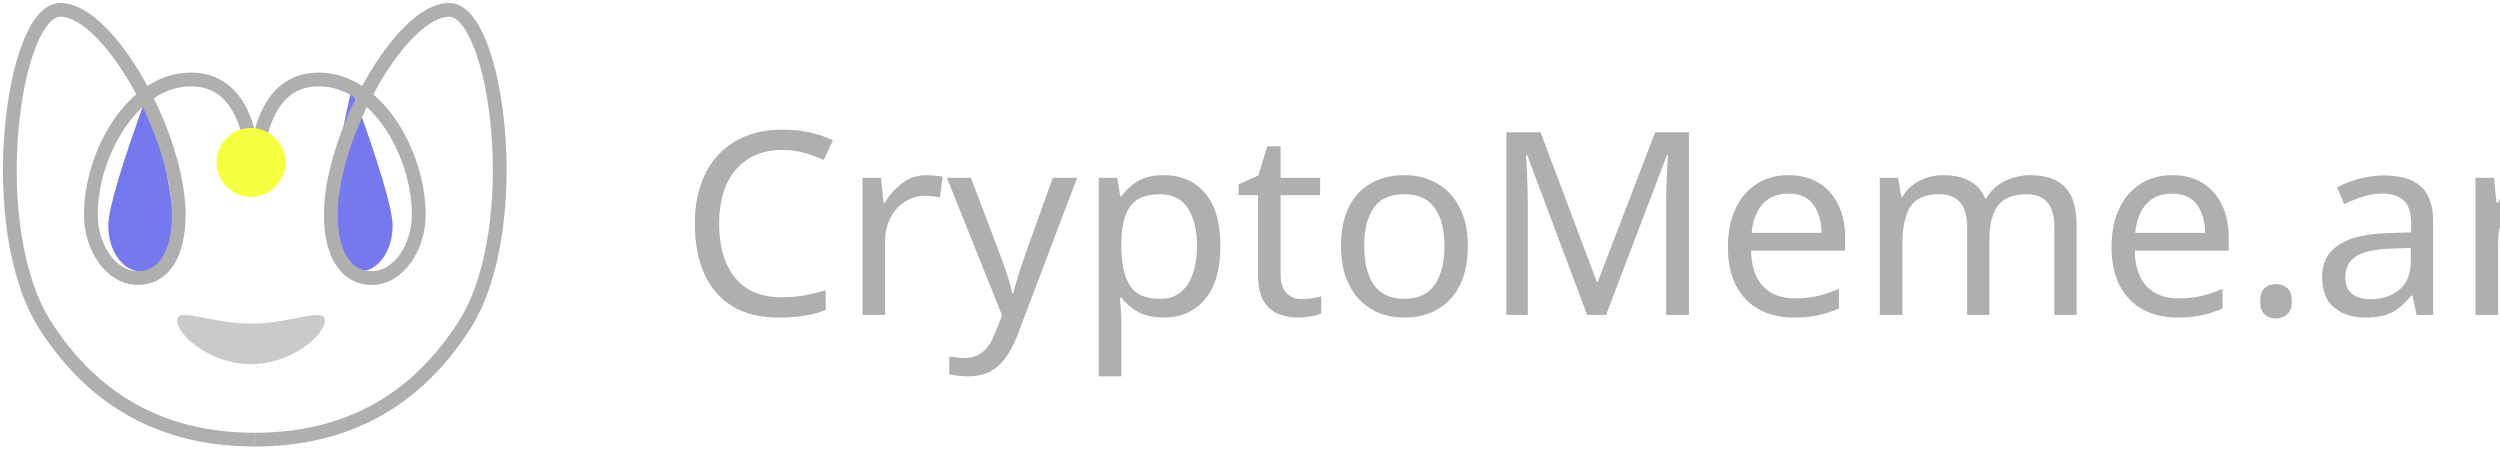
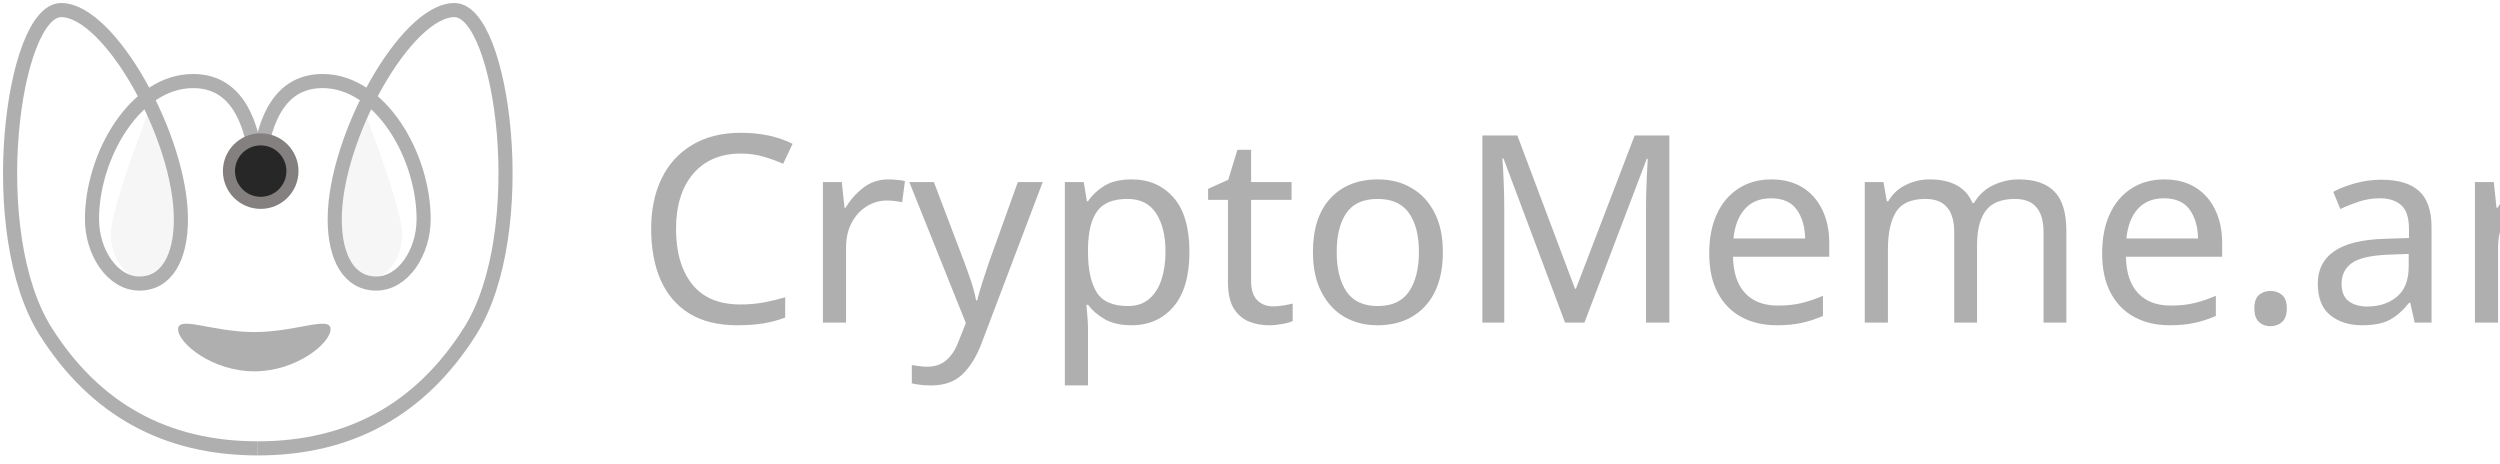
- <svg xmlns="http://www.w3.org/2000/svg" width="254px" height="46px" viewBox="0 0 254 46" version="1.1">
+ <svg xmlns="http://www.w3.org/2000/svg" width="248px" height="46px" viewBox="0 0 248 46" version="1.1">
  <g id="Landing-Page-and-Hero" stroke="none" stroke-width="1" fill="none" fill-rule="evenodd">
-     <g id="cma_3-list-1-copy-32" transform="translate(-24, -22)">
-       <g id="Group-20" transform="translate(25, 23)">
-         <g id="header_MOB_Logo_white" fill-rule="nonzero">
-           <g id="Group-10" transform="translate(10, 8)" fill="#7678ED">
-             <path d="M3.333,18.578 C5.174,18.578 6.667,16.498 6.667,13.933 C6.667,12.223 5.833,7.579 4.167,0 C1.389,7.579 0,12.223 0,13.933 C0,16.498 1.492,18.578 3.333,18.578 Z" id="Oval-17" />
-             <path d="M25.556,18.578 C27.397,18.578 28.889,16.498 28.889,13.933 C28.889,12.223 28.056,7.579 26.389,0 C23.611,7.579 22.222,12.223 22.222,13.933 C22.222,16.498 23.715,18.578 25.556,18.578 Z" id="Oval-17" transform="translate(25.55556, 9.288889) scale(-1, 1) translate(-25.55556, -9.288889) " />
+     <g id="cma_3-list-1-copy-34" transform="translate(-24, -22)">
+       <g id="logo_and_sign" transform="translate(25, 23)">
+         <text id="CryptoMeme.art" font-family="BerkshireSwash-Regular, Berkshire Swash" font-size="26" font-weight="normal" fill="#AFAFAF">
+           <tspan x="62" y="31">CryptoMeme.art</tspan>
+         </text>
+         <g id="Group-19" fill-rule="nonzero">
+           <g id="Group-10" transform="translate(10, 8.888889)" fill="#CACACA" opacity="0.174">
+             <path d="M3.333,17.778 C5.174,17.778 6.667,15.788 6.667,13.333 C6.667,11.697 5.833,7.252 4.167,0 C1.389,7.252 0,11.697 0,13.333 C0,15.788 1.492,17.778 3.333,17.778 Z" id="Oval-17" />
+             <path d="M25.556,17.778 C27.397,17.778 28.889,15.788 28.889,13.333 C28.889,11.697 28.056,7.252 26.389,0 C23.611,7.252 22.222,11.697 22.222,13.333 C22.222,15.788 23.715,17.778 25.556,17.778 Z" id="Oval-17" transform="translate(25.55556, 8.888889) scale(-1, 1) translate(-25.55556, -8.888889) " />
          </g>
          <g id="Group-4" stroke="#AFAFAF" stroke-width="1.4">
            <g id="Group">
-               <path d="M24.886,16.531 C24.429,10.225 22.26,7.072 18.379,7.072 C12.557,7.072 8.228,14.53 8.228,20.832 C8.228,24.125 10.279,27.247 12.989,27.247 C15.699,27.247 17.161,24.702 17.161,20.832 C17.161,12.729 10.013,0 5.136,0 C0.258,1.03002008e-15 -2.723,22.16 3.583,32.029 C8.54,39.788 15.641,43.667 24.886,43.667" id="Path-Copy-7" />
-               <path d="M49.771,16.531 C49.315,10.225 47.146,7.072 43.265,7.072 C37.443,7.072 33.113,14.53 33.113,20.832 C33.113,24.125 35.165,27.247 37.875,27.247 C40.585,27.247 42.047,24.702 42.047,20.832 C42.047,12.729 34.899,0 30.021,0 C25.144,1.03002008e-15 22.163,22.16 28.468,32.029 C33.426,39.788 40.527,43.667 49.771,43.667" id="Path-Copy-6" transform="translate(37.32861, 21.83365) scale(-1, 1) translate(-37.32861, -21.83365) " />
+               <path d="M24.575,16.459 C24.124,10.181 21.982,7.041 18.149,7.041 C12.4,7.041 8.125,14.467 8.125,20.742 C8.125,24.021 10.15,27.129 12.827,27.129 C15.503,27.129 16.946,24.595 16.946,20.742 C16.946,12.674 9.888,0 5.071,0 C0.255,1.02556112e-15 -2.689,22.064 3.538,31.89 C8.433,39.616 15.446,43.478 24.575,43.478" id="Path-Copy-6" />
+               <path d="M49.149,16.459 C48.698,10.181 46.557,7.041 42.724,7.041 C36.975,7.041 32.699,14.467 32.699,20.742 C32.699,24.021 34.725,27.129 37.401,27.129 C40.077,27.129 41.521,24.595 41.521,20.742 C41.521,12.674 34.463,0 29.646,0 C24.829,1.02556112e-15 21.886,22.064 28.112,31.89 C33.008,39.616 40.02,43.478 49.149,43.478" id="Path-Copy-6" transform="translate(36.862, 21.73913) scale(-1, 1) translate(-36.862, -21.73913) " />
            </g>
          </g>
-           <circle id="Oval-15" fill="#F6FF40" cx="24.5" cy="15.5" r="3.5" />
-           <path d="M24.5,36 C28.642,36 32,33.046 32,31.582 C32,30.118 28.642,31.877 24.5,31.877 C20.358,31.877 17,30.118 17,31.582 C17,33.046 20.358,36 24.5,36 Z" id="Oval-10-Copy-2" fill="#CACACA" />
+           <circle id="Oval-15" stroke="#848080" stroke-width="1.2" fill="#272727" cx="24.861" cy="15.972" r="3.15" />
+           <path d="M24.228,35.837 C28.404,35.837 31.79,33.045 31.79,31.661 C31.79,30.278 28.404,31.94 24.228,31.94 C20.052,31.94 16.667,30.278 16.667,31.661 C16.667,33.045 20.052,35.837 24.228,35.837 Z" id="Oval-10-Copy-2" fill="#AFAFAF" />
        </g>
-         <text id="CryptoMeme.art" font-family="BerkshireSwash-Regular, Berkshire Swash" font-size="26" font-weight="normal" fill="#AFAFAF">
-           <tspan x="68" y="31">CryptoMeme.art</tspan>
-         </text>
      </g>
    </g>
  </g>
</svg>
